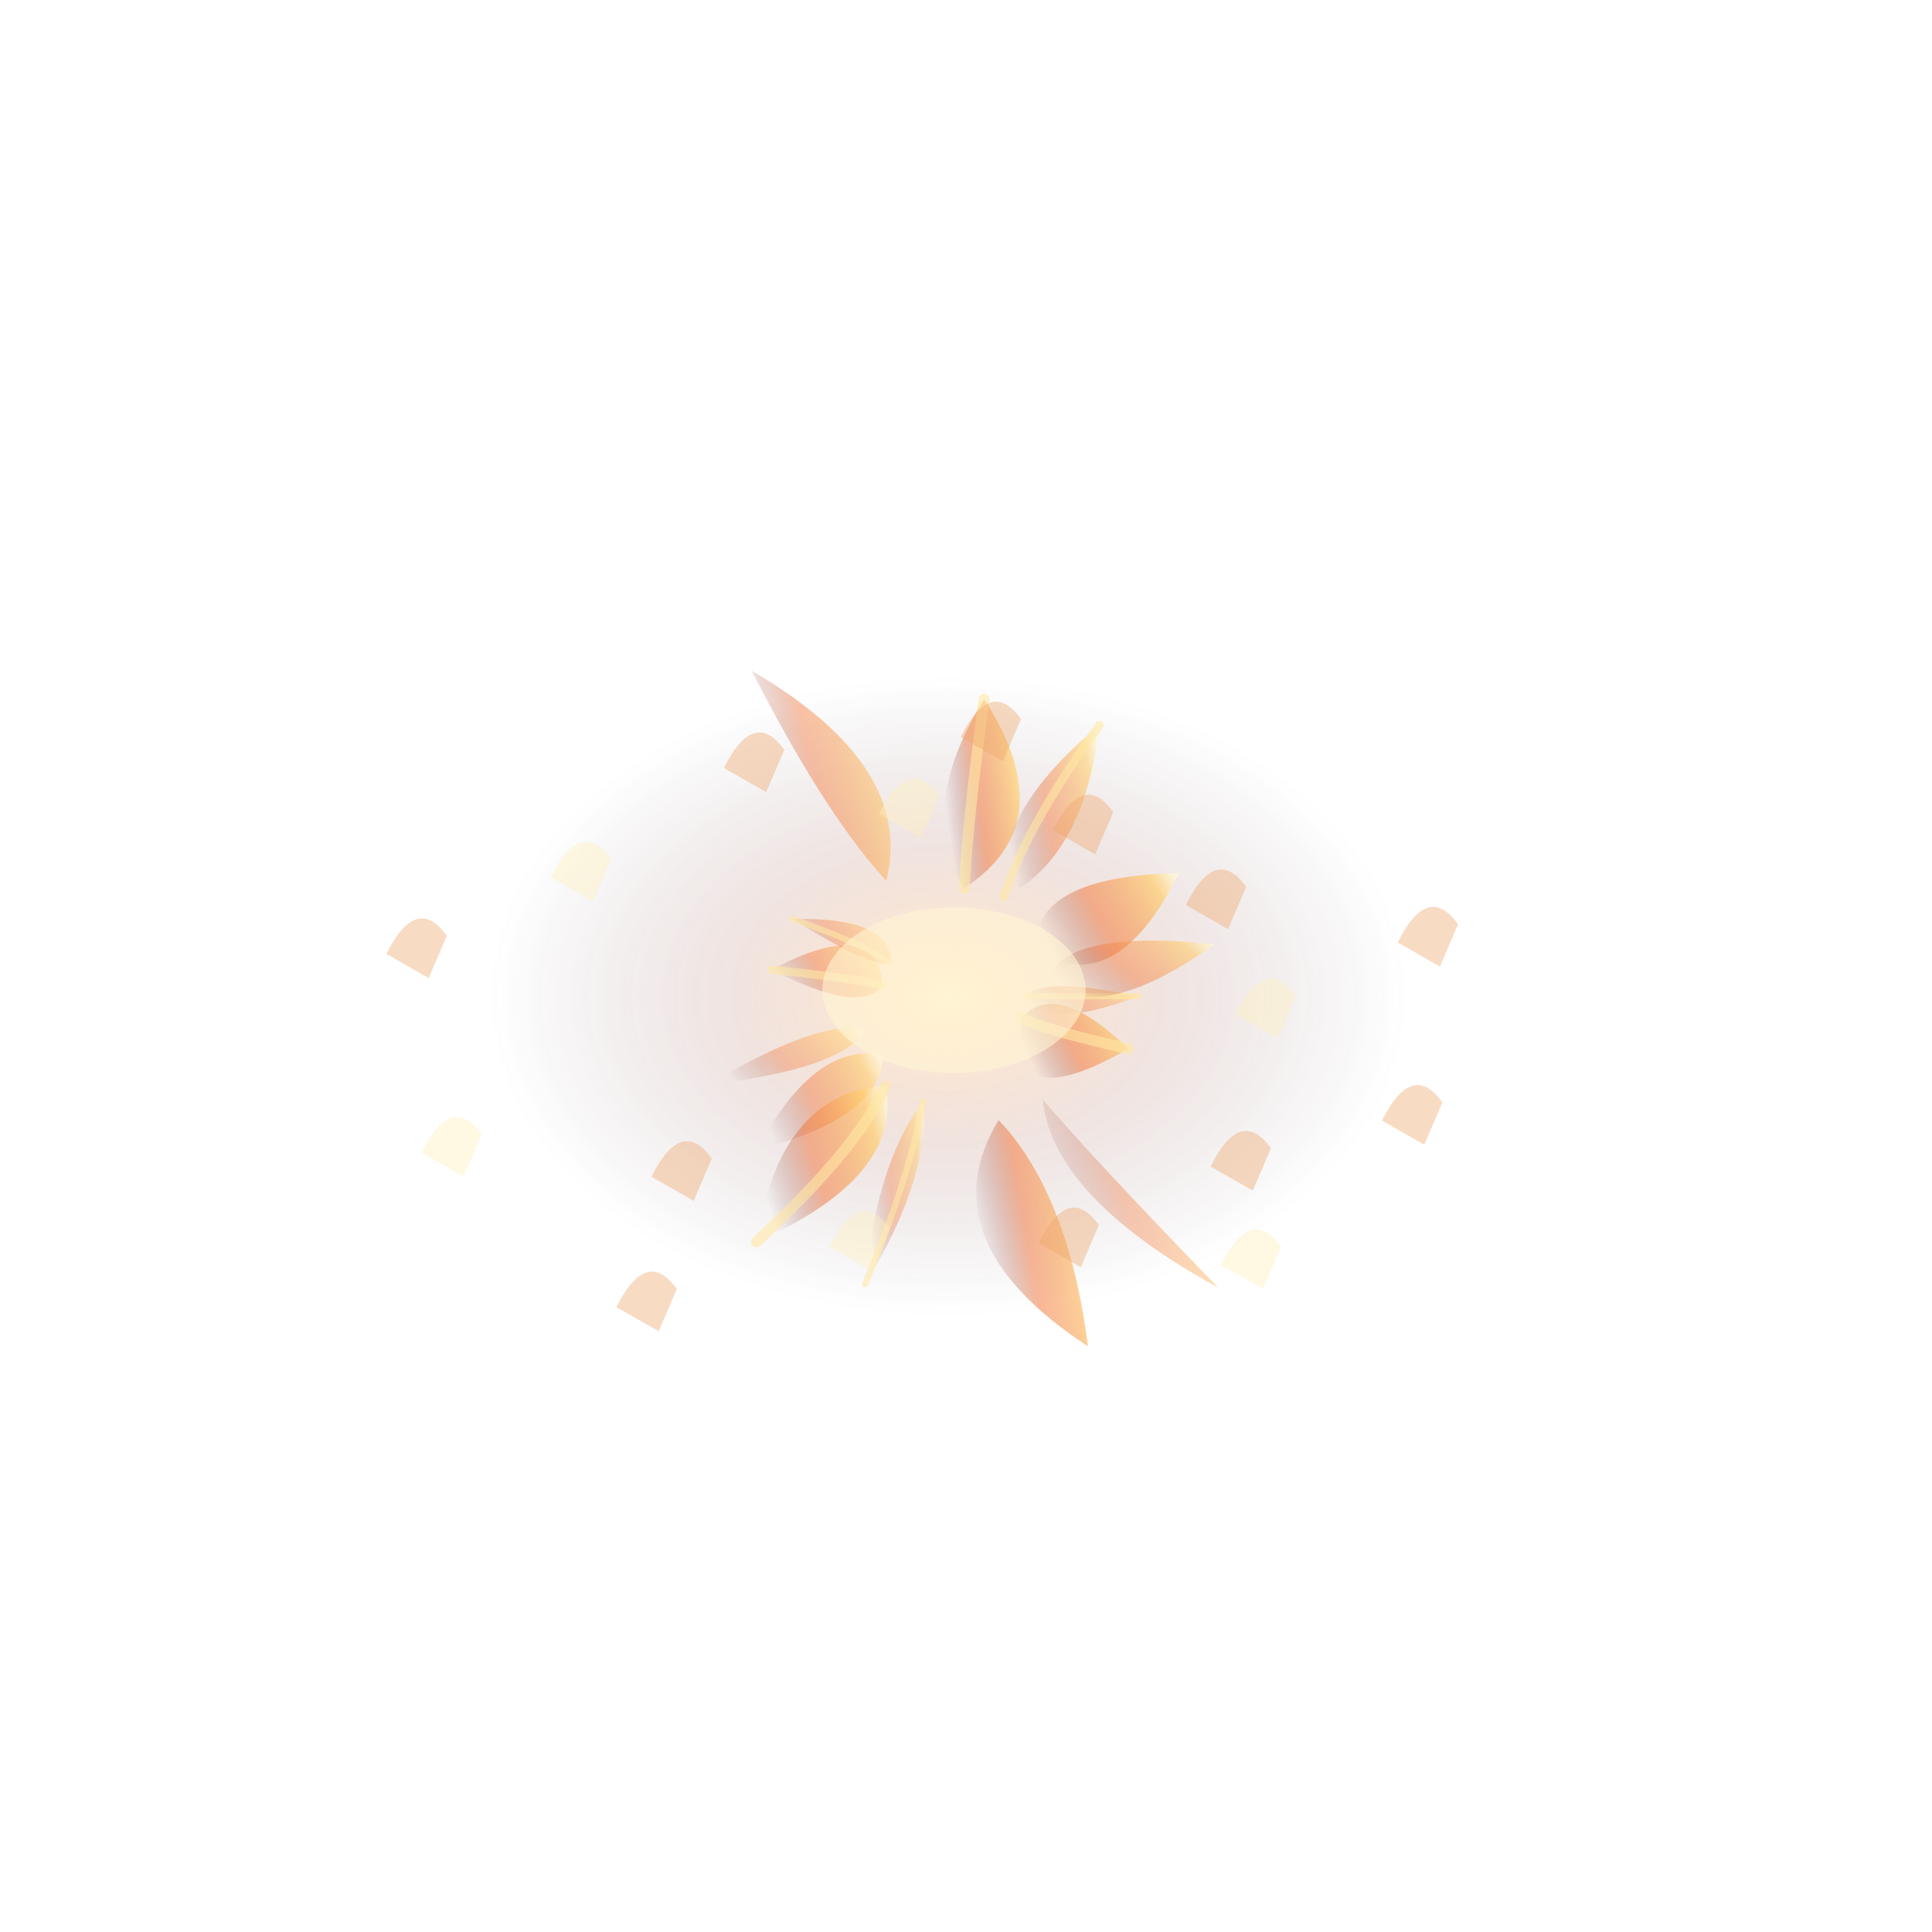
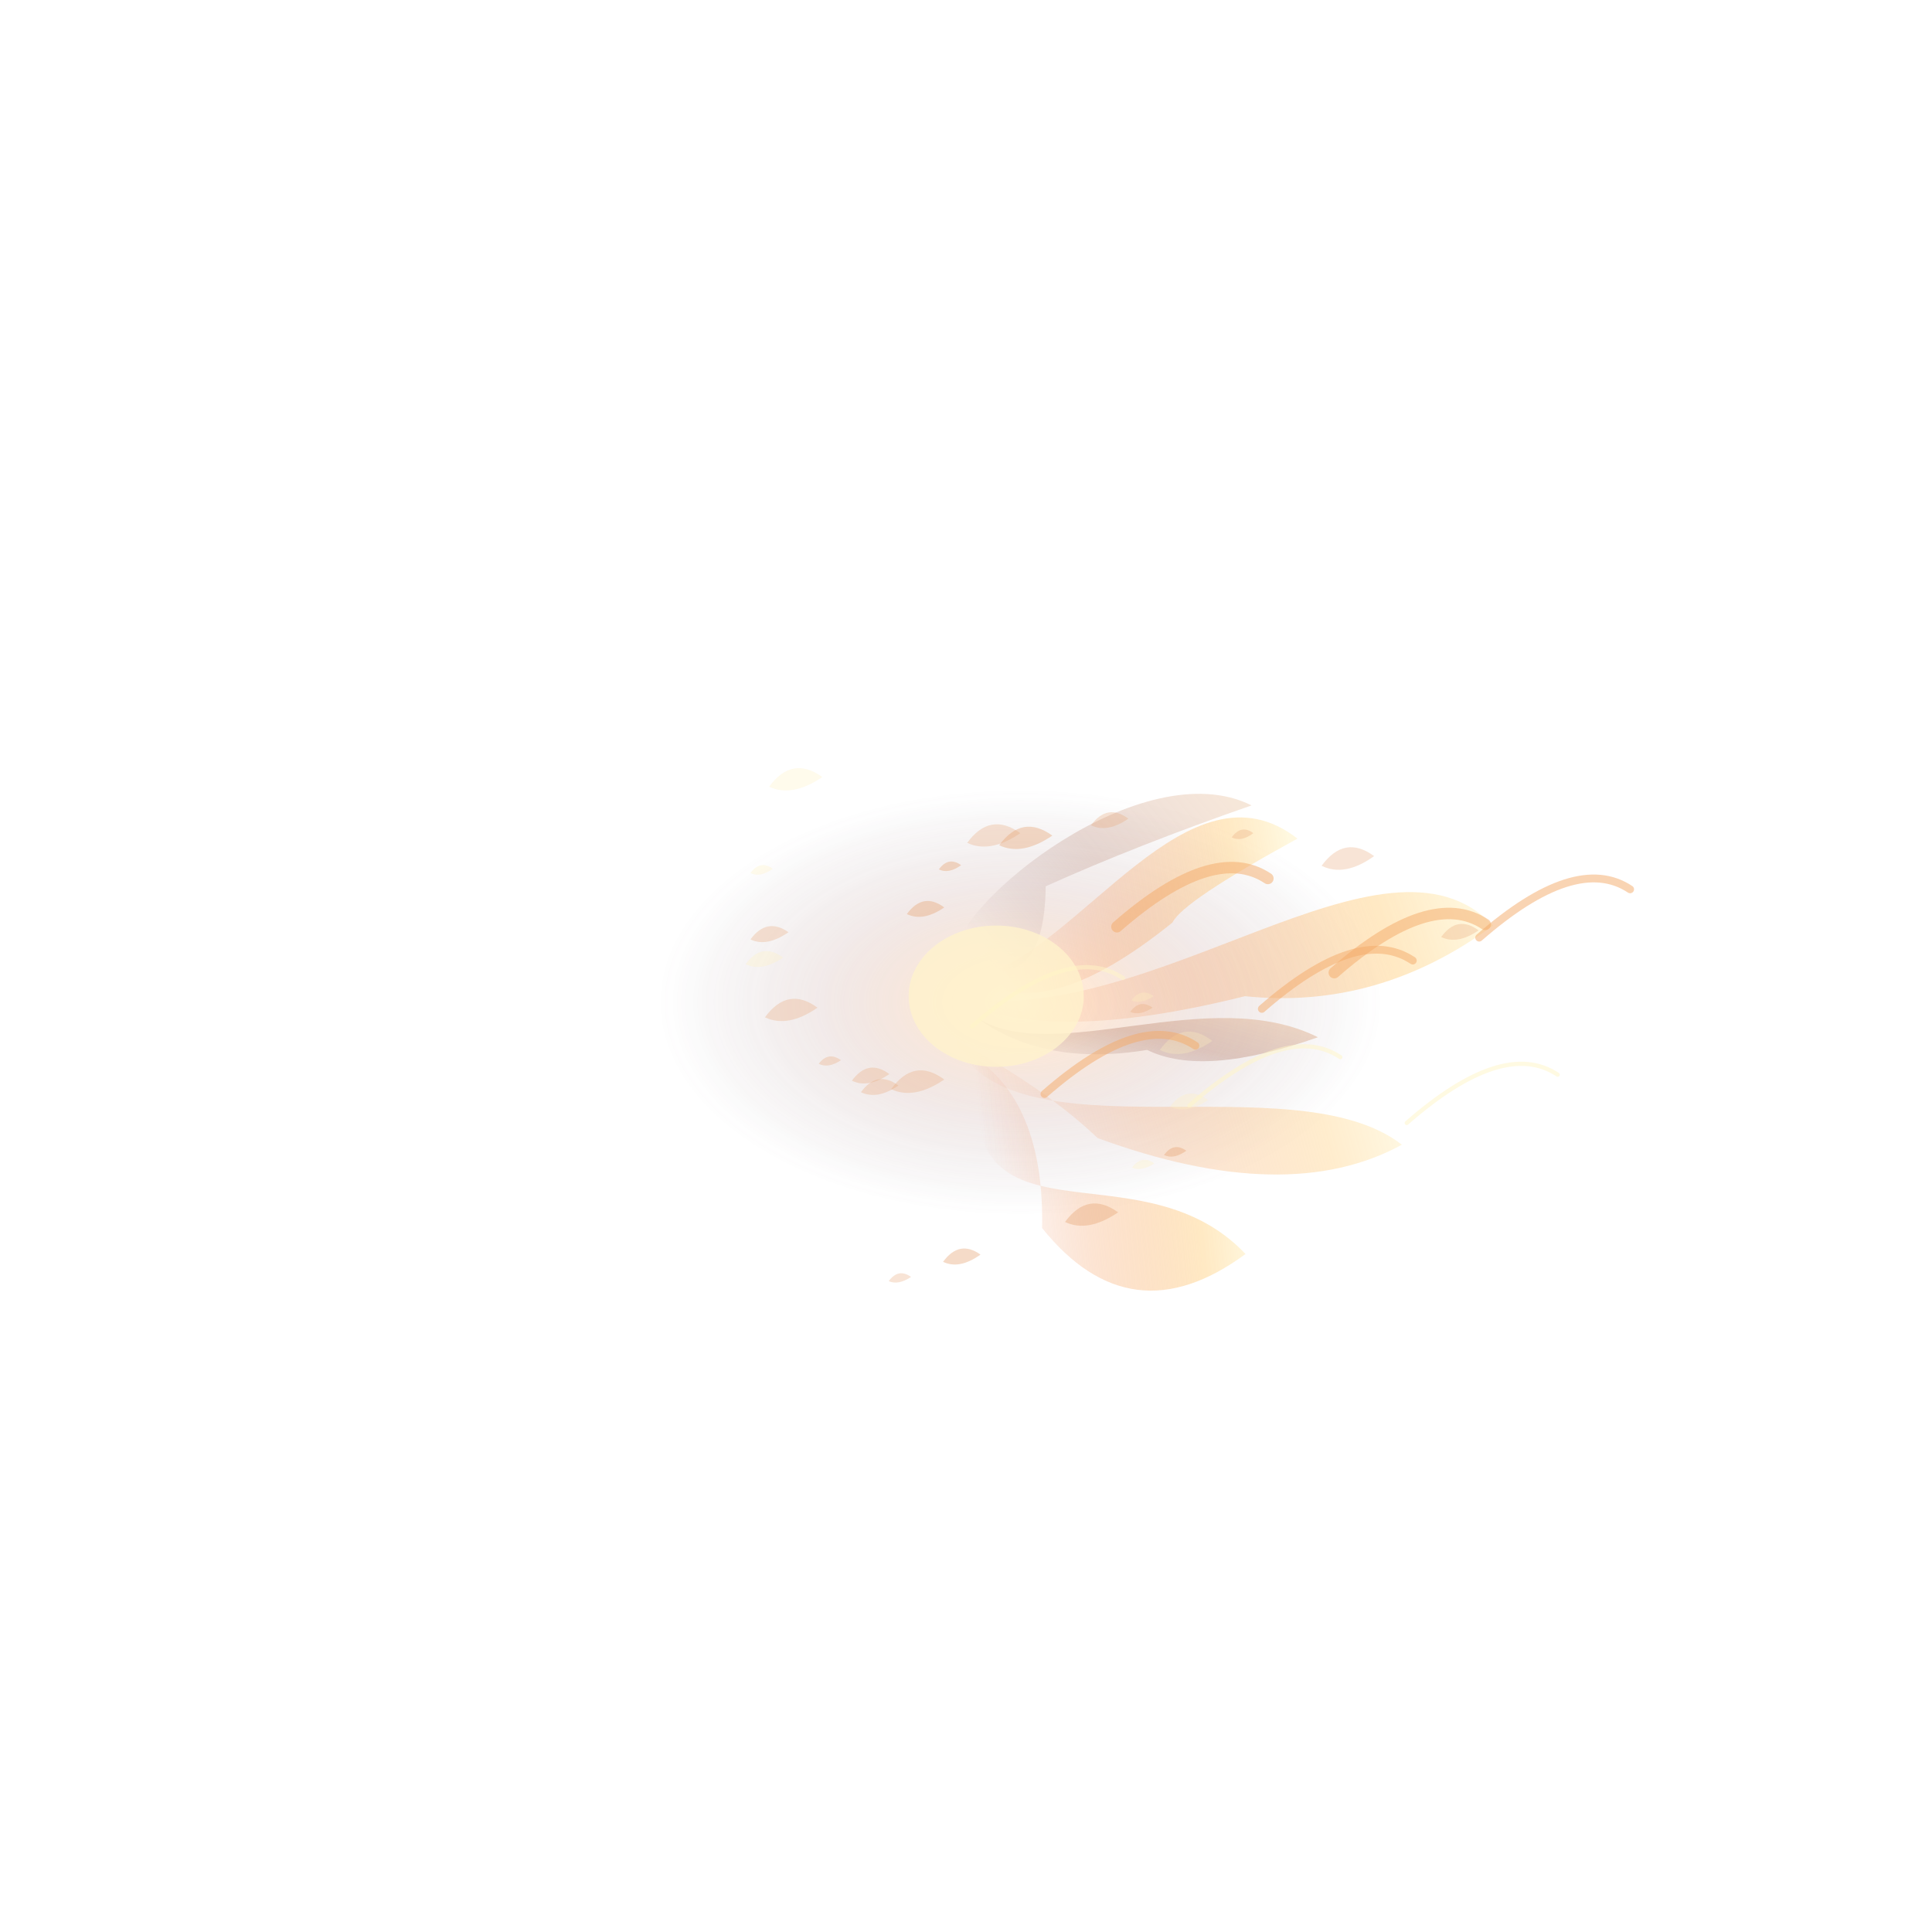
<svg xmlns="http://www.w3.org/2000/svg" width="320" height="320" viewBox="0 0 320 320">
  <defs>
-     <linearGradient id="strike" x1="0%" y1="50%" x2="100%" y2="15%">
-       <stop offset="0" stop-color="#6c3c4b" stop-opacity="0" />
-       <stop offset=".4" stop-color="#f2773d" stop-opacity=".75" />
-       <stop offset=".86" stop-color="#ffce6e" />
-       <stop offset="1" stop-color="#fffad4" />
+     <radialGradient id="dust">
+       <stop offset="0" stop-color="#ffeab1" stop-opacity=".50" />
+       <stop offset=".18" stop-color="#ffab64" stop-opacity=".32" />
+       <stop offset=".54" stop-color="#9b594d" stop-opacity=".16" />
+       <stop offset="1" stop-color="#493446" stop-opacity="0" />
+     </radialGradient>
+     <linearGradient id="flare" x1="3%" y1="48%" x2="100%" y2="40%">
+       <stop offset="0" stop-color="#e56c3d" stop-opacity="0" />
+       <stop offset=".38" stop-color="#f59957" stop-opacity=".44" />
+       <stop offset=".8" stop-color="#ffd58e" stop-opacity=".88" />
+       <stop offset="1" stop-color="#fff4cb" />
    </linearGradient>
-     <radialGradient id="sm">
-       <stop offset="0" stop-color="#ffeab0" stop-opacity=".67" />
-       <stop offset=".18" stop-color="#faad68" stop-opacity=".36" />
-       <stop offset=".53" stop-color="#9e594c" stop-opacity=".19" />
-       <stop offset="1" stop-color="#4a3c46" stop-opacity="0" />
-     </radialGradient>
+     <linearGradient id="ash" x1="0%" y1="70%" x2="100%" y2="20%">
+       <stop offset="0" stop-color="#6b4547" stop-opacity="0" />
+       <stop offset=".52" stop-color="#ac6e56" stop-opacity=".45" />
+       <stop offset="1" stop-color="#e1aa7d" stop-opacity=".58" />
+     </linearGradient>
  </defs>
-   <ellipse cx="157" cy="165" rx="75.8" ry="53.2" fill="url(#sm)" opacity="0.8" />
-   <path d="M 170.0 165.0 Q 172.7 171.0 188.6 165.0 Q 172.7 161.7 170.0 165.0 Z" fill="url(#strike)" opacity="0.5" />
-   <path d="M 170.0 165.0 Q 172.7 165.0 188.6 165.0" fill="none" stroke="#ffe7a4" stroke-width="1.0" stroke-linecap="round" opacity="0.6" />
-   <path d="M 146.2 174.7 Q 134.9 172.5 125.3 190.5 Q 146.4 185.0 146.2 174.7 Z" fill="url(#strike)" opacity="0.6" />
-   <path d="M 159.7 147.1 Q 176.3 136.3 163.0 115.8 Q 151.6 134.2 159.7 147.1 Z" fill="url(#strike)" opacity="0.7" />
-   <path d="M 159.7 147.1 Q 160.4 134.9 163.0 115.8" fill="none" stroke="#ffe7a4" stroke-width="1.8" stroke-linecap="round" opacity="0.6" />
-   <path d="M 172.7 182.1 Q 174.3 198.2 201.8 213.3 Q 181.6 192.5 172.7 182.1 Z" fill="url(#strike)" opacity="0.5" />
-   <path d="M 146.2 163.2 Q 145.4 151.4 127.8 160.6 Q 142.5 168.2 146.2 163.2 Z" fill="url(#strike)" opacity="0.6" />
-   <path d="M 146.2 163.2 Q 143.5 162.3 127.8 160.6" fill="none" stroke="#ffe7a4" stroke-width="1.4" stroke-linecap="round" opacity="0.6" />
-   <path d="M 171.5 157.2 Q 184.6 166.0 195.3 144.6 Q 171.1 145.1 171.5 157.2 Z" fill="url(#strike)" opacity="0.7" />
-   <path d="M 152.9 182.4 Q 145.1 192.7 143.3 212.7 Q 154.1 195.0 152.9 182.4 Z" fill="url(#strike)" opacity="0.5" />
-   <path d="M 152.9 182.4 Q 150.9 194.2 143.3 212.7" fill="none" stroke="#ffe7a4" stroke-width="1.0" stroke-linecap="round" opacity="0.6" />
-   <path d="M 146.8 145.9 Q 151.6 126.9 124.5 111.1 Q 136.6 134.8 146.8 145.9 Z" fill="url(#strike)" opacity="0.6" />
-   <path d="M 169.3 168.6 Q 166.5 185.4 186.9 173.7 Q 174.8 162.1 169.3 168.6 Z" fill="url(#strike)" opacity="0.7" />
-   <path d="M 169.3 168.6 Q 171.9 170.3 186.9 173.7" fill="none" stroke="#ffe7a4" stroke-width="1.8" stroke-linecap="round" opacity="0.6" />
-   <path d="M 143.3 170.6 Q 136.1 168.5 117.2 179.7 Q 139.7 177.0 143.3 170.6 Z" fill="url(#strike)" opacity="0.5" />
-   <path d="M 166.3 148.6 Q 179.6 142.1 182.1 120.1 Q 164.1 135.0 166.3 148.6 Z" fill="url(#strike)" opacity="0.6" />
-   <path d="M 166.3 148.6 Q 169.6 137.5 182.1 120.1" fill="none" stroke="#ffe7a4" stroke-width="1.4" stroke-linecap="round" opacity="0.6" />
-   <path d="M 165.4 185.5 Q 153.4 205.4 180.2 223.0 Q 177.0 197.8 165.4 185.5 Z" fill="url(#strike)" opacity="0.7" />
-   <path d="M 147.5 159.7 Q 148.1 151.9 131.3 152.2 Q 143.6 160.0 147.5 159.7 Z" fill="url(#strike)" opacity="0.5" />
-   <path d="M 147.5 159.7 Q 145.2 157.2 131.3 152.2" fill="none" stroke="#ffe7a4" stroke-width="1.0" stroke-linecap="round" opacity="0.6" />
-   <path d="M 173.6 161.7 Q 181.2 170.5 201.2 156.4 Q 177.4 153.9 173.6 161.7 Z" fill="url(#strike)" opacity="0.6" />
-   <path d="M 146.7 179.9 Q 129.1 180.9 125.3 205.7 Q 149.6 194.9 146.7 179.9 Z" fill="url(#strike)" opacity="0.7" />
-   <path d="M 146.7 179.9 Q 142.3 189.9 125.3 205.7" fill="none" stroke="#ffe7a4" stroke-width="1.8" stroke-linecap="round" opacity="0.6" />
-   <path d="M204.6 168.0 Q209.6 158.0 214.6 165.0 L211.6 172.0 Z" fill="#ffefbc" opacity="0.4" />
-   <path d="M107.9 194.9 Q112.9 184.9 117.9 191.9 L114.9 198.9 Z" fill="#eda46a" opacity="0.4" />
-   <path d="M159.1 122.1 Q164.1 112.1 169.1 119.1 L166.1 126.1 Z" fill="#eda46a" opacity="0.4" />
-   <path d="M202.2 209.5 Q207.2 199.5 212.2 206.5 L209.2 213.5 Z" fill="#ffefbc" opacity="0.4" />
-   <path d="M64.0 158.0 Q69.0 148.0 74.0 155.0 L71.0 162.0 Z" fill="#eda46a" opacity="0.4" />
-   <path d="M196.4 149.9 Q201.4 139.9 206.4 146.9 L203.4 153.9 Z" fill="#eda46a" opacity="0.4" />
-   <path d="M137.4 206.5 Q142.4 196.5 147.4 203.5 L144.4 210.5 Z" fill="#ffefbc" opacity="0.4" />
-   <path d="M119.9 127.2 Q124.9 117.2 129.9 124.2 L126.9 131.2 Z" fill="#eda46a" opacity="0.4" />
-   <path d="M228.9 185.6 Q233.9 175.6 238.9 182.6 L235.9 189.6 Z" fill="#eda46a" opacity="0.4" />
-   <path d="M69.8 190.9 Q74.8 180.9 79.8 187.9 L76.8 194.9 Z" fill="#ffefbc" opacity="0.4" />
-   <path d="M174.4 137.5 Q179.4 127.5 184.4 134.5 L181.4 141.5 Z" fill="#eda46a" opacity="0.4" />
-   <path d="M172.0 205.9 Q177.0 195.9 182.0 202.9 L179.0 209.9 Z" fill="#eda46a" opacity="0.4" />
-   <path d="M91.2 145.3 Q96.2 135.3 101.2 142.3 L98.2 149.3 Z" fill="#ffefbc" opacity="0.4" />
-   <path d="M231.5 156.1 Q236.5 146.1 241.5 153.1 L238.5 160.1 Z" fill="#eda46a" opacity="0.4" />
-   <path d="M102.1 216.5 Q107.1 206.5 112.1 213.5 L109.1 220.5 Z" fill="#eda46a" opacity="0.4" />
-   <path d="M145.6 134.8 Q150.6 124.8 155.6 131.8 L152.6 138.8 Z" fill="#ffefbc" opacity="0.4" />
-   <path d="M200.5 193.2 Q205.5 183.2 210.5 190.2 L207.5 197.2 Z" fill="#eda46a" opacity="0.4" />
-   <ellipse cx="158" cy="164" rx="21.8" ry="13.7" fill="#fff5d4" opacity="0.6" />
+   <ellipse cx="169.0" cy="166" rx="60.0" ry="35.2" fill="url(#dust)" opacity="0.8" />
+   <path d="M 158.0 158.5 C 158.2 149.5 189.3 124.4 207.3 133.4 Q 188.3 140.0 173.2 146.8 Q 173 166.5 158.0 158.5 Z" fill="url(#ash)" opacity="0.5" />
+   <path d="M 162.0 161.9 C 179.2 157.0 196.9 124.9 214.9 138.9 Q 195.9 149.3 194.2 152.8 Q 173 169.9 162.0 161.9 Z" fill="url(#flare)" opacity="0.6" />
+   <path d="M 158.0 165.3 C 191.2 170.7 229.3 134.3 247.3 153.3 Q 228.3 167.3 206.2 165.0 Q 173 173.3 158.0 165.3 Z" fill="url(#flare)" opacity="0.6" />
+   <path d="M 162.0 168.7 C 175.0 176.6 200.3 162.8 218.3 171.8 Q 199.3 178.5 190.0 173.9 Q 173 176.7 162.0 168.7 Z" fill="url(#ash)" opacity="0.7" />
+   <path d="M 158.0 172.1 C 166.8 192.7 214.2 175.6 232.2 189.6 Q 213.2 200.0 181.8 188.5 Q 173 180.1 158.0 172.1 Z" fill="url(#flare)" opacity="0.5" />
+   <path d="M 162.0 175.5 C 157.6 209.1 188.3 188.7 206.3 207.7 Q 187.3 221.7 172.6 203.4 Q 173 183.5 162.0 175.5 Z" fill="url(#flare)" opacity="0.6" />
+   <path d="M187.4 165.7 Q189.0 163.5 191.1 165.0 Q189.0 166.4 187.4 165.7 Z" fill="#fff0be" opacity="0.3" />
+   <path d="M142.6 180.9 Q145.3 177.2 148.8 179.8 Q145.3 182.2 142.6 180.9 Z" fill="#e6a675" opacity="0.3" />
+   <path d="M160.2 139.6 Q164.0 134.4 169.0 138.0 Q164.0 141.4 160.2 139.6 Z" fill="#e6a675" opacity="0.3" />
+   <path d="M192.8 191.3 Q194.4 189.1 196.5 190.6 Q194.4 192.1 192.8 191.3 Z" fill="#e6a675" opacity="0.4" />
+   <path d="M123.5 159.7 Q126.2 156.0 129.7 158.6 Q126.2 161.0 123.5 159.7 Z" fill="#fff0be" opacity="0.3" />
+   <path d="M218.9 143.4 Q222.7 138.2 227.6 141.8 Q222.7 145.3 218.9 143.4 Z" fill="#e6a675" opacity="0.3" />
+   <path d="M147.2 212.2 Q148.8 210.0 150.9 211.5 Q148.8 212.9 147.2 212.2 Z" fill="#e6a675" opacity="0.3" />
+   <path d="M150.2 151.4 Q152.9 147.7 156.4 150.3 Q152.9 152.7 150.2 151.4 Z" fill="#e6a675" opacity="0.4" />
+   <path d="M192.1 173.9 Q195.9 168.7 200.8 172.4 Q195.9 175.8 192.1 173.9 Z" fill="#fff0be" opacity="0.3" />
+   <path d="M135.6 176.2 Q137.2 174.1 139.3 175.6 Q137.2 177.0 135.6 176.2 Z" fill="#e6a675" opacity="0.3" />
+   <path d="M180.7 136.7 Q183.4 133.0 186.9 135.6 Q183.4 138.0 180.7 136.7 Z" fill="#e6a675" opacity="0.3" />
+   <path d="M176.4 202.4 Q180.2 197.2 185.2 200.8 Q180.2 204.2 176.4 202.4 Z" fill="#e6a675" opacity="0.4" />
+   <path d="M124.3 144.6 Q125.9 142.4 128.0 143.9 Q125.9 145.4 124.3 144.6 Z" fill="#fff0be" opacity="0.3" />
+   <path d="M238.7 155.2 Q241.4 151.5 244.9 154.1 Q241.4 156.5 238.7 155.2 Z" fill="#e6a675" opacity="0.3" />
+   <path d="M147.6 180.4 Q151.4 175.1 156.4 178.8 Q151.4 182.2 147.6 180.4 Z" fill="#e6a675" opacity="0.3" />
+   <path d="M155.5 144.0 Q157.1 141.8 159.2 143.3 Q157.1 144.8 155.5 144.0 Z" fill="#e6a675" opacity="0.4" />
+   <path d="M193.8 183.3 Q196.5 179.6 200.1 182.2 Q196.5 184.6 193.8 183.3 Z" fill="#fff0be" opacity="0.3" />
+   <path d="M126.7 168.5 Q130.5 163.3 135.4 166.9 Q130.5 170.3 126.7 168.5 Z" fill="#e6a675" opacity="0.3" />
+   <path d="M204.0 138.7 Q205.6 136.5 207.6 138.0 Q205.6 139.5 204.0 138.7 Z" fill="#e6a675" opacity="0.3" />
+   <path d="M156.2 209.0 Q158.9 205.3 162.4 207.8 Q158.9 210.3 156.2 209.0 Z" fill="#e6a675" opacity="0.4" />
+   <path d="M127.4 130.3 Q131.2 125.1 136.2 128.7 Q131.2 132.1 127.4 130.3 Z" fill="#fff0be" opacity="0.3" />
+   <path d="M187.2 167.6 Q188.8 165.4 190.9 166.9 Q188.8 168.3 187.2 167.6 Z" fill="#e6a675" opacity="0.3" />
+   <path d="M141.1 179.0 Q143.8 175.3 147.3 177.9 Q143.8 180.3 141.1 179.0 Z" fill="#e6a675" opacity="0.3" />
+   <path d="M165.5 140.0 Q169.3 134.8 174.3 138.4 Q169.3 141.8 165.5 140.0 Z" fill="#e6a675" opacity="0.4" />
+   <path d="M187.5 193.4 Q189.1 191.2 191.2 192.7 Q189.1 194.1 187.5 193.4 Z" fill="#fff0be" opacity="0.3" />
+   <path d="M124.3 155.6 Q127.0 151.9 130.6 154.4 Q127.0 156.9 124.3 155.6 Z" fill="#e6a675" opacity="0.3" />
+   <ellipse cx="165.0" cy="165" rx="14.5" ry="11.7" fill="#fff3cc" opacity="0.8" />
+   <path d="M 161.0 170.0 Q 177.0 156.0 186.0 162.0" fill="none" stroke="#fff5c6" stroke-width="0.7" stroke-linecap="round" opacity="0.5" />
+   <path d="M 173.0 181.2 Q 189.0 167.2 198.0 173.2" fill="none" stroke="#f4a967" stroke-width="1.3" stroke-linecap="round" opacity="0.5" />
+   <path d="M 185.0 153.5 Q 201.0 139.5 210.0 145.5" fill="none" stroke="#f4a967" stroke-width="1.9" stroke-linecap="round" opacity="0.5" />
+   <path d="M 197.0 183.1 Q 213.0 169.1 222.0 175.1" fill="none" stroke="#fff5c6" stroke-width="0.7" stroke-linecap="round" opacity="0.5" />
+   <path d="M 209.0 167.1 Q 225.0 153.1 234.0 159.1" fill="none" stroke="#f4a967" stroke-width="1.3" stroke-linecap="round" opacity="0.5" />
+   <path d="M 221.0 161.1 Q 237.0 147.1 246.0 153.1" fill="none" stroke="#f4a967" stroke-width="1.9" stroke-linecap="round" opacity="0.5" />
+   <path d="M 233.0 186.0 Q 249.0 172.0 258.0 178.0" fill="none" stroke="#fff5c6" stroke-width="0.7" stroke-linecap="round" opacity="0.5" />
+   <path d="M 245.0 155.3 Q 261.0 141.3 270.0 147.3" fill="none" stroke="#f4a967" stroke-width="1.3" stroke-linecap="round" opacity="0.5" />
</svg>
